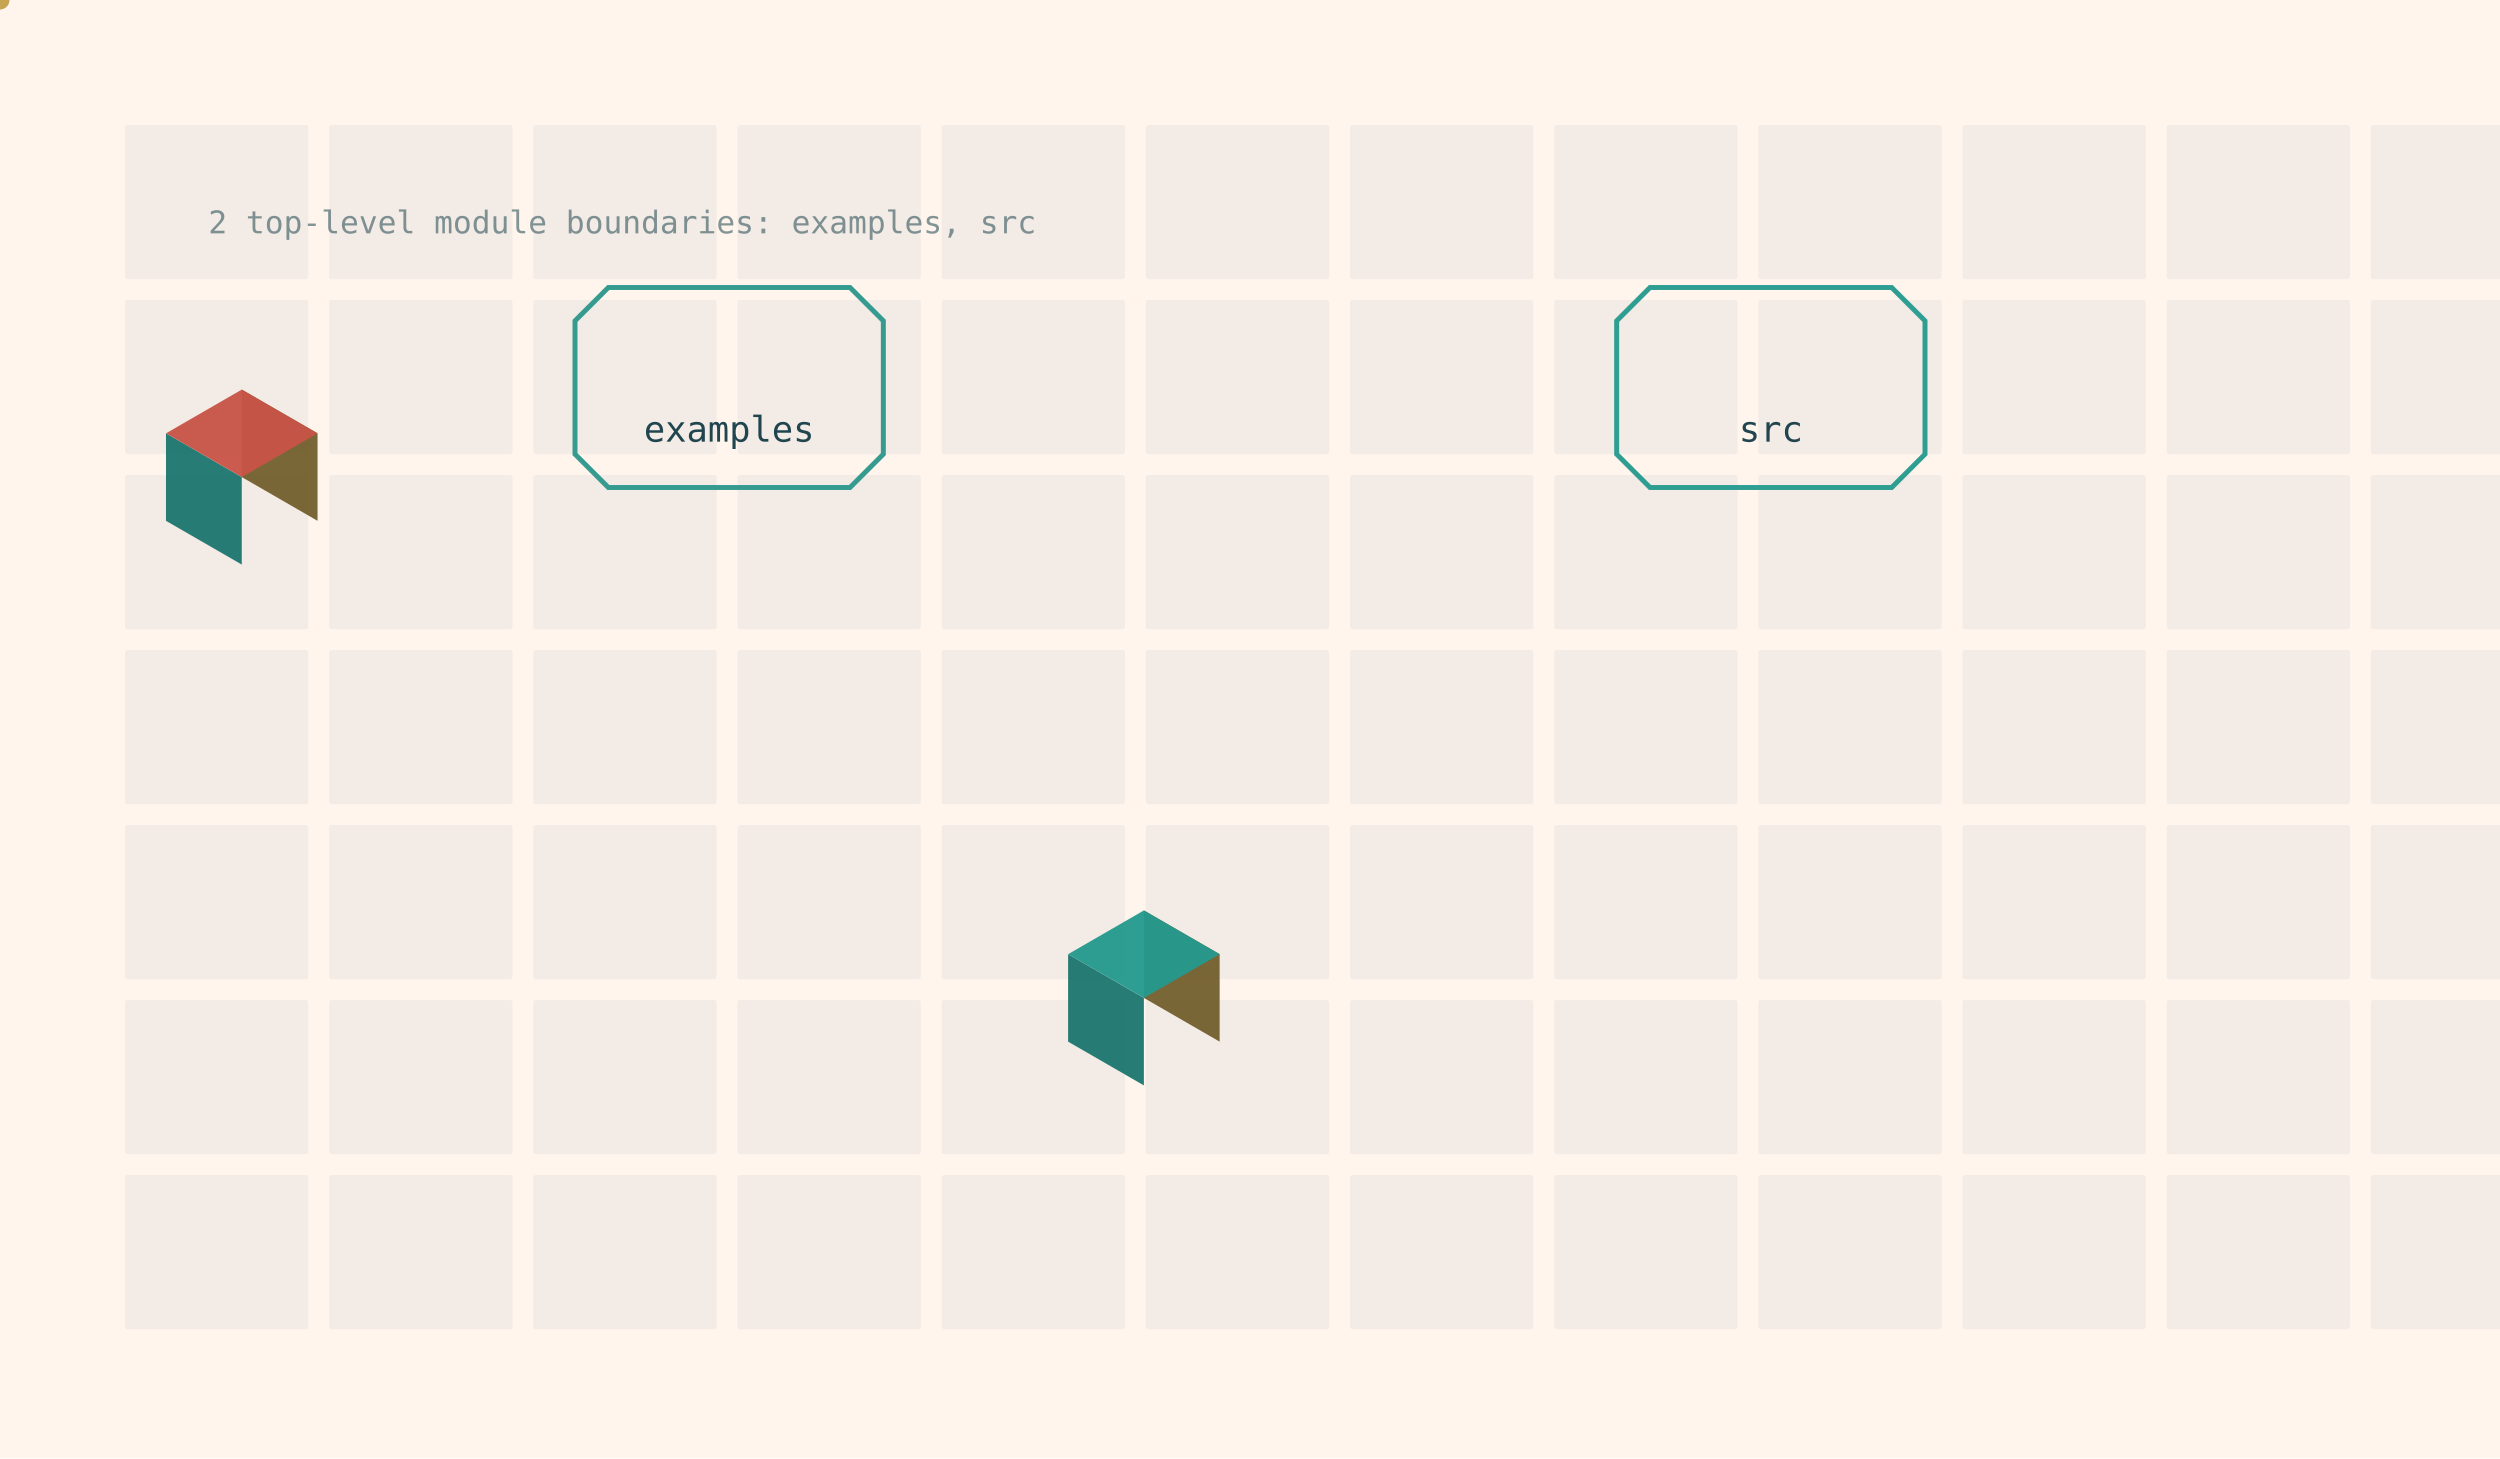
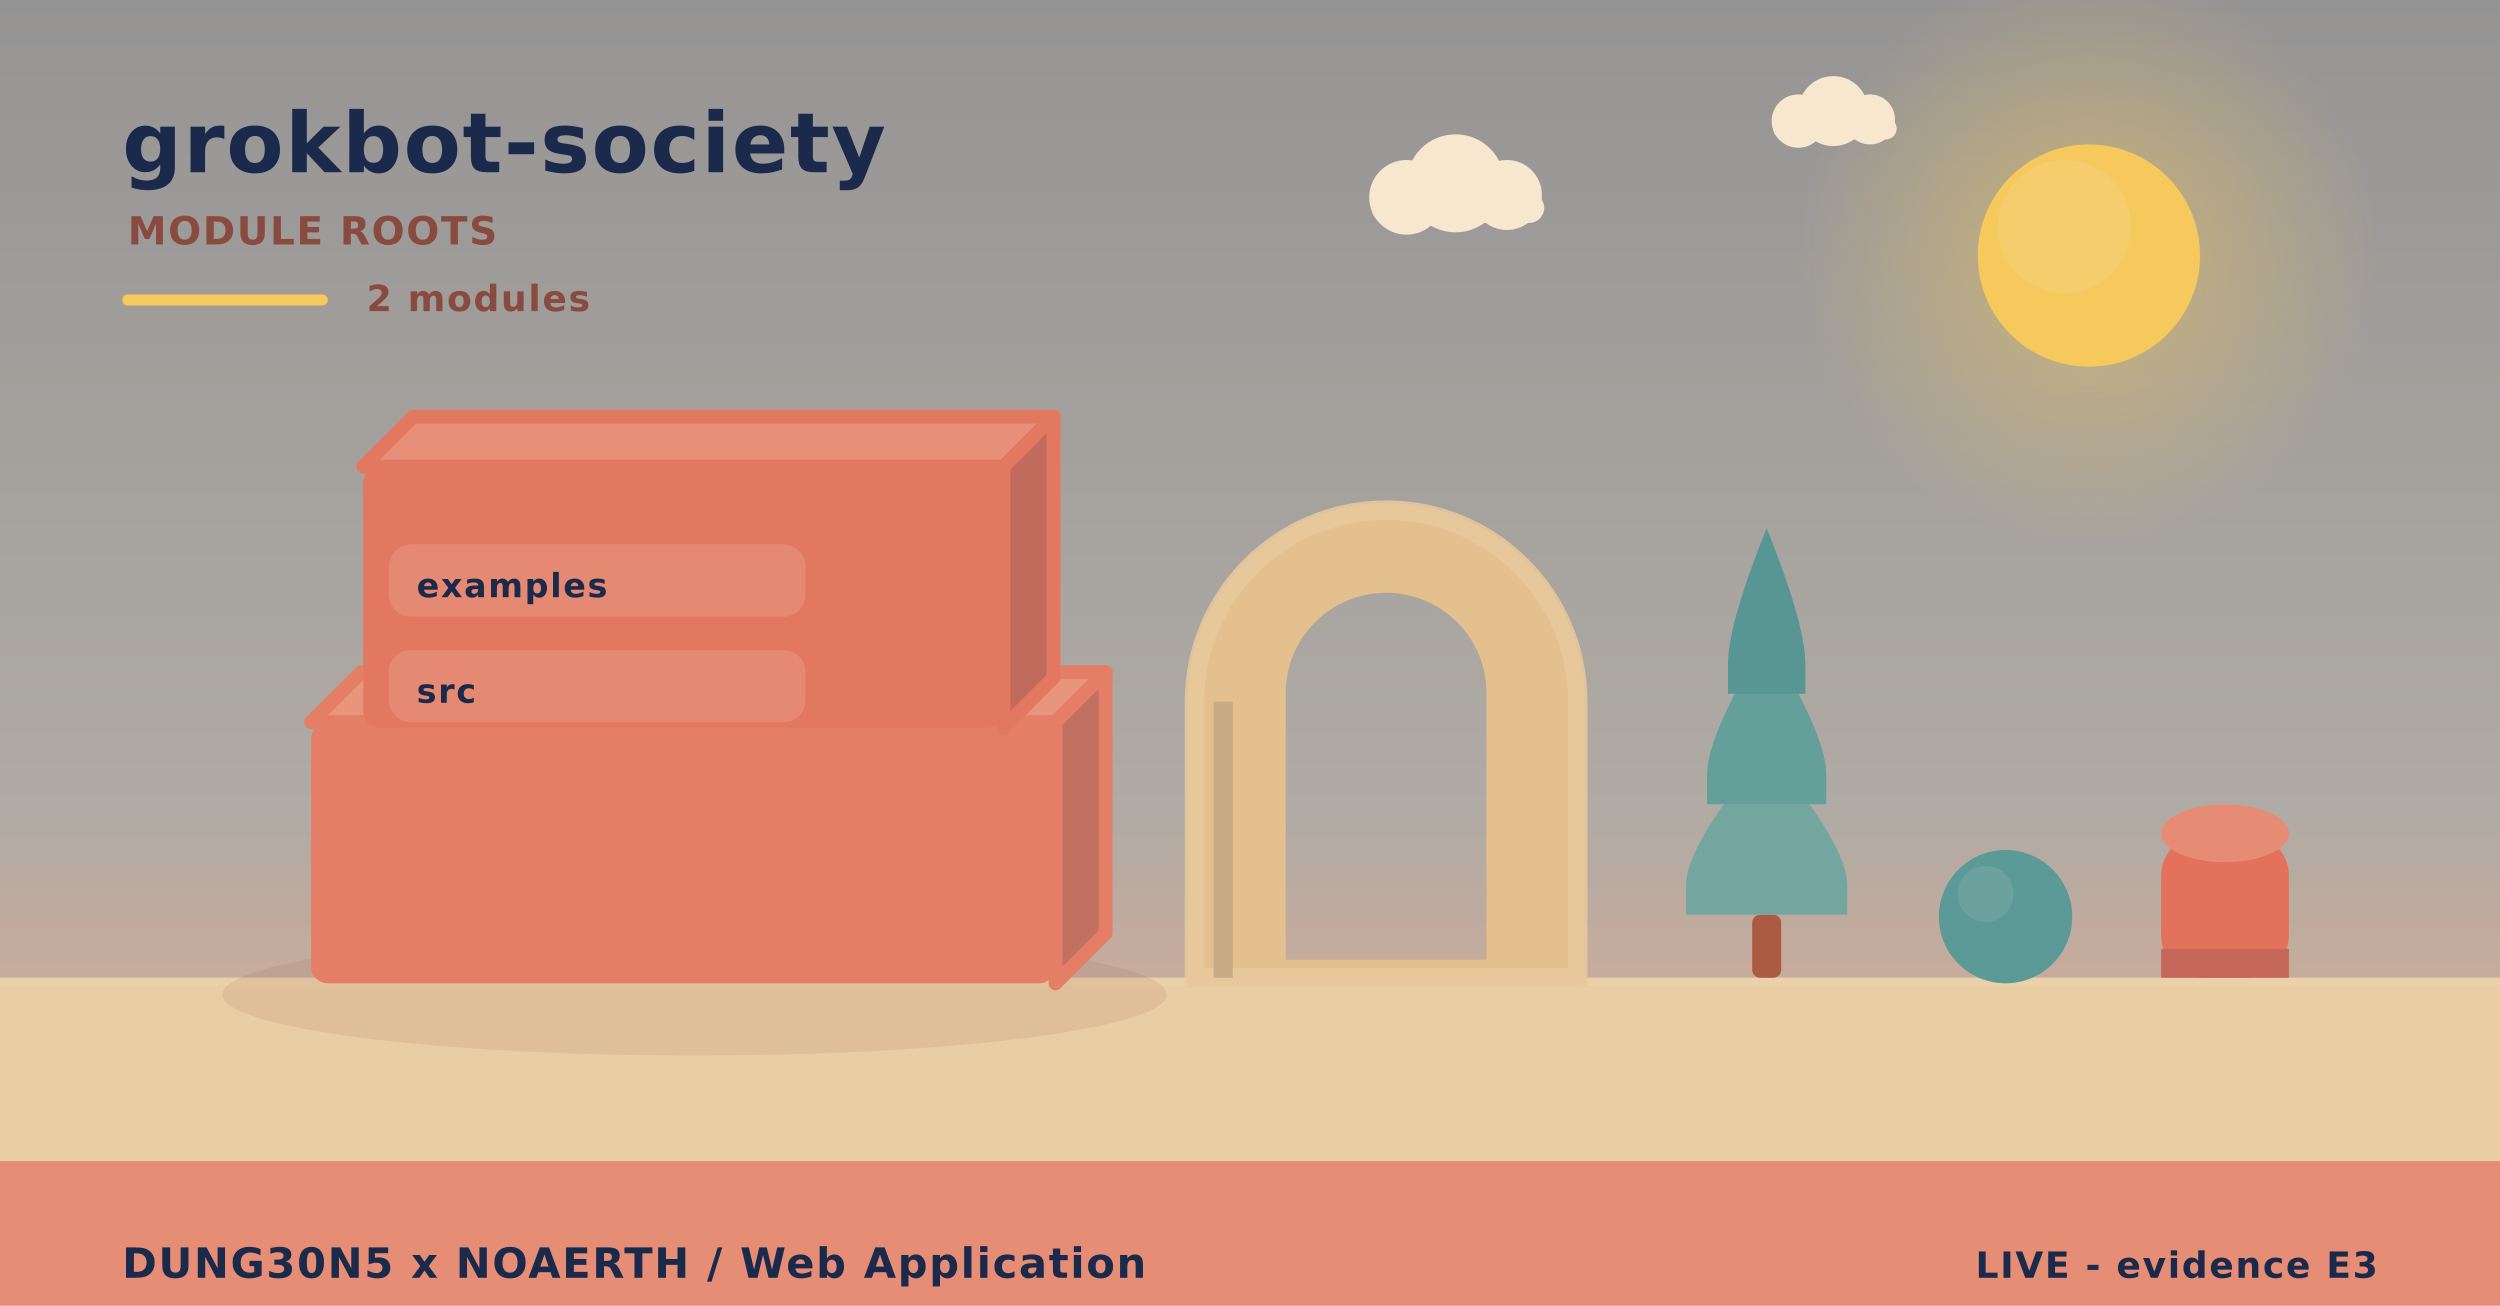
- <svg xmlns="http://www.w3.org/2000/svg" viewBox="0 0 1200 700" width="1200" height="700" role="img" aria-label="grokbot-society architecture">
-   <rect width="1200" height="700" fill="#fff5ed" />
-   <defs>
-     <linearGradient id="ga" x1="0" y1="0" x2="1" y2="1">
-       <stop offset="0%" stop-color="#c75346" />
-       <stop offset="100%" stop-color="#24998e" />
-     </linearGradient>
-   </defs>
-   <rect x="60.00" y="60.00" width="88.00" height="74.00" rx="1.20" fill="#09343f" opacity="0.05" />
-   <rect x="158.00" y="60.00" width="88.00" height="74.00" rx="1.20" fill="#09343f" opacity="0.05" />
-   <rect x="256.00" y="60.00" width="88.00" height="74.00" rx="1.20" fill="#09343f" opacity="0.05" />
-   <rect x="354.00" y="60.00" width="88.00" height="74.00" rx="1.20" fill="#09343f" opacity="0.05" />
-   <rect x="452.00" y="60.00" width="88.00" height="74.00" rx="1.20" fill="#09343f" opacity="0.05" />
-   <rect x="550.00" y="60.00" width="88.00" height="74.00" rx="1.20" fill="#09343f" opacity="0.05" />
-   <rect x="648.00" y="60.00" width="88.00" height="74.00" rx="1.20" fill="#09343f" opacity="0.05" />
-   <rect x="746.00" y="60.00" width="88.00" height="74.00" rx="1.20" fill="#09343f" opacity="0.05" />
-   <rect x="844.00" y="60.00" width="88.00" height="74.00" rx="1.20" fill="#09343f" opacity="0.05" />
-   <rect x="942.00" y="60.00" width="88.00" height="74.00" rx="1.20" fill="#09343f" opacity="0.05" />
-   <rect x="1040.00" y="60.00" width="88.00" height="74.00" rx="1.20" fill="#09343f" opacity="0.05" />
-   <rect x="1138.00" y="60.00" width="88.00" height="74.00" rx="1.20" fill="#09343f" opacity="0.05" />
-   <rect x="60.00" y="144.00" width="88.00" height="74.00" rx="1.20" fill="#09343f" opacity="0.05" />
-   <rect x="158.00" y="144.00" width="88.00" height="74.00" rx="1.20" fill="#09343f" opacity="0.05" />
-   <rect x="256.00" y="144.00" width="88.00" height="74.00" rx="1.20" fill="#09343f" opacity="0.05" />
-   <rect x="354.00" y="144.00" width="88.00" height="74.00" rx="1.20" fill="#09343f" opacity="0.05" />
-   <rect x="452.00" y="144.00" width="88.00" height="74.00" rx="1.20" fill="#09343f" opacity="0.05" />
-   <rect x="550.00" y="144.00" width="88.00" height="74.00" rx="1.20" fill="#09343f" opacity="0.05" />
-   <rect x="648.00" y="144.00" width="88.00" height="74.00" rx="1.20" fill="#09343f" opacity="0.05" />
-   <rect x="746.00" y="144.00" width="88.00" height="74.00" rx="1.20" fill="#09343f" opacity="0.05" />
-   <rect x="844.00" y="144.00" width="88.00" height="74.00" rx="1.20" fill="#09343f" opacity="0.05" />
-   <rect x="942.00" y="144.00" width="88.00" height="74.00" rx="1.20" fill="#09343f" opacity="0.05" />
-   <rect x="1040.00" y="144.00" width="88.00" height="74.00" rx="1.20" fill="#09343f" opacity="0.05" />
-   <rect x="1138.00" y="144.00" width="88.00" height="74.00" rx="1.20" fill="#09343f" opacity="0.05" />
-   <rect x="60.00" y="228.00" width="88.00" height="74.00" rx="1.20" fill="#09343f" opacity="0.05" />
-   <rect x="158.00" y="228.00" width="88.00" height="74.00" rx="1.20" fill="#09343f" opacity="0.05" />
-   <rect x="256.00" y="228.00" width="88.00" height="74.00" rx="1.20" fill="#09343f" opacity="0.05" />
-   <rect x="354.00" y="228.00" width="88.00" height="74.00" rx="1.20" fill="#09343f" opacity="0.05" />
-   <rect x="452.00" y="228.00" width="88.00" height="74.00" rx="1.20" fill="#09343f" opacity="0.05" />
-   <rect x="550.00" y="228.00" width="88.00" height="74.00" rx="1.20" fill="#09343f" opacity="0.05" />
-   <rect x="648.00" y="228.00" width="88.00" height="74.00" rx="1.20" fill="#09343f" opacity="0.05" />
-   <rect x="746.00" y="228.00" width="88.00" height="74.00" rx="1.20" fill="#09343f" opacity="0.05" />
-   <rect x="844.00" y="228.00" width="88.00" height="74.00" rx="1.20" fill="#09343f" opacity="0.05" />
-   <rect x="942.00" y="228.00" width="88.00" height="74.00" rx="1.20" fill="#09343f" opacity="0.05" />
-   <rect x="1040.00" y="228.00" width="88.00" height="74.00" rx="1.20" fill="#09343f" opacity="0.05" />
-   <rect x="1138.00" y="228.00" width="88.00" height="74.00" rx="1.20" fill="#09343f" opacity="0.05" />
-   <rect x="60.00" y="312.00" width="88.00" height="74.00" rx="1.20" fill="#09343f" opacity="0.05" />
-   <rect x="158.00" y="312.00" width="88.00" height="74.00" rx="1.20" fill="#09343f" opacity="0.05" />
-   <rect x="256.00" y="312.00" width="88.00" height="74.00" rx="1.20" fill="#09343f" opacity="0.05" />
-   <rect x="354.00" y="312.00" width="88.00" height="74.00" rx="1.20" fill="#09343f" opacity="0.05" />
-   <rect x="452.00" y="312.00" width="88.00" height="74.00" rx="1.20" fill="#09343f" opacity="0.05" />
-   <rect x="550.00" y="312.00" width="88.00" height="74.00" rx="1.20" fill="#09343f" opacity="0.05" />
-   <rect x="648.00" y="312.00" width="88.00" height="74.00" rx="1.20" fill="#09343f" opacity="0.05" />
-   <rect x="746.00" y="312.00" width="88.00" height="74.00" rx="1.20" fill="#09343f" opacity="0.05" />
-   <rect x="844.00" y="312.00" width="88.00" height="74.00" rx="1.20" fill="#09343f" opacity="0.05" />
-   <rect x="942.00" y="312.00" width="88.00" height="74.00" rx="1.20" fill="#09343f" opacity="0.05" />
-   <rect x="1040.00" y="312.00" width="88.00" height="74.00" rx="1.20" fill="#09343f" opacity="0.05" />
-   <rect x="1138.00" y="312.00" width="88.00" height="74.00" rx="1.20" fill="#09343f" opacity="0.05" />
-   <rect x="60.00" y="396.00" width="88.00" height="74.00" rx="1.20" fill="#09343f" opacity="0.05" />
-   <rect x="158.00" y="396.00" width="88.00" height="74.00" rx="1.20" fill="#09343f" opacity="0.05" />
-   <rect x="256.00" y="396.00" width="88.00" height="74.00" rx="1.20" fill="#09343f" opacity="0.05" />
-   <rect x="354.00" y="396.00" width="88.00" height="74.00" rx="1.20" fill="#09343f" opacity="0.05" />
-   <rect x="452.00" y="396.00" width="88.00" height="74.00" rx="1.20" fill="#09343f" opacity="0.05" />
-   <rect x="550.00" y="396.00" width="88.00" height="74.00" rx="1.20" fill="#09343f" opacity="0.05" />
-   <rect x="648.00" y="396.00" width="88.00" height="74.00" rx="1.20" fill="#09343f" opacity="0.05" />
-   <rect x="746.00" y="396.00" width="88.00" height="74.00" rx="1.20" fill="#09343f" opacity="0.05" />
-   <rect x="844.00" y="396.00" width="88.00" height="74.00" rx="1.20" fill="#09343f" opacity="0.05" />
-   <rect x="942.00" y="396.00" width="88.00" height="74.00" rx="1.20" fill="#09343f" opacity="0.05" />
-   <rect x="1040.00" y="396.00" width="88.00" height="74.00" rx="1.20" fill="#09343f" opacity="0.05" />
-   <rect x="1138.00" y="396.00" width="88.00" height="74.00" rx="1.20" fill="#09343f" opacity="0.05" />
-   <rect x="60.00" y="480.00" width="88.00" height="74.00" rx="1.20" fill="#09343f" opacity="0.05" />
-   <rect x="158.00" y="480.00" width="88.00" height="74.00" rx="1.20" fill="#09343f" opacity="0.05" />
-   <rect x="256.00" y="480.00" width="88.00" height="74.00" rx="1.20" fill="#09343f" opacity="0.05" />
-   <rect x="354.00" y="480.00" width="88.00" height="74.00" rx="1.20" fill="#09343f" opacity="0.05" />
-   <rect x="452.00" y="480.00" width="88.00" height="74.00" rx="1.20" fill="#09343f" opacity="0.05" />
-   <rect x="550.00" y="480.00" width="88.00" height="74.00" rx="1.20" fill="#09343f" opacity="0.05" />
-   <rect x="648.00" y="480.00" width="88.00" height="74.00" rx="1.20" fill="#09343f" opacity="0.05" />
-   <rect x="746.00" y="480.00" width="88.00" height="74.00" rx="1.20" fill="#09343f" opacity="0.05" />
-   <rect x="844.00" y="480.00" width="88.00" height="74.00" rx="1.20" fill="#09343f" opacity="0.05" />
-   <rect x="942.00" y="480.00" width="88.00" height="74.00" rx="1.20" fill="#09343f" opacity="0.05" />
-   <rect x="1040.00" y="480.00" width="88.00" height="74.00" rx="1.20" fill="#09343f" opacity="0.05" />
-   <rect x="1138.00" y="480.00" width="88.00" height="74.00" rx="1.20" fill="#09343f" opacity="0.05" />
-   <rect x="60.00" y="564.00" width="88.00" height="74.00" rx="1.20" fill="#09343f" opacity="0.05" />
-   <rect x="158.00" y="564.00" width="88.00" height="74.00" rx="1.20" fill="#09343f" opacity="0.05" />
-   <rect x="256.00" y="564.00" width="88.00" height="74.00" rx="1.20" fill="#09343f" opacity="0.05" />
-   <rect x="354.00" y="564.00" width="88.00" height="74.00" rx="1.20" fill="#09343f" opacity="0.05" />
-   <rect x="452.00" y="564.00" width="88.00" height="74.00" rx="1.20" fill="#09343f" opacity="0.05" />
-   <rect x="550.00" y="564.00" width="88.00" height="74.00" rx="1.20" fill="#09343f" opacity="0.05" />
-   <rect x="648.00" y="564.00" width="88.00" height="74.00" rx="1.20" fill="#09343f" opacity="0.05" />
-   <rect x="746.00" y="564.00" width="88.00" height="74.00" rx="1.20" fill="#09343f" opacity="0.05" />
-   <rect x="844.00" y="564.00" width="88.00" height="74.00" rx="1.20" fill="#09343f" opacity="0.05" />
-   <rect x="942.00" y="564.00" width="88.00" height="74.00" rx="1.20" fill="#09343f" opacity="0.05" />
-   <rect x="1040.00" y="564.00" width="88.00" height="74.00" rx="1.20" fill="#09343f" opacity="0.05" />
-   <rect x="1138.00" y="564.00" width="88.00" height="74.00" rx="1.20" fill="#09343f" opacity="0.05" />
-   <path d="M292.00,138.00 H408.00 L424.00,154.00 V218.00 L408.00,234.00 H292.00 L276.00,218.00 V154.00 Z" fill="none" stroke="rgba(199,83,70,0.550)" stroke-width="1.80" opacity="0.90" />
-   <polygon points="116.05,229.00 152.42,250.00 152.42,208.00 116.05,187.00" fill="#735f2e" opacity="0.95" />
-   <polygon points="79.67,250.00 116.05,271.00 116.05,229.00 79.67,208.00" fill="#1c776f" opacity="0.95" />
-   <polygon points="116.05,187.00 152.42,208.00 116.05,229.00 79.67,208.00" fill="#c75346" opacity="0.95" />
-   <text x="350" y="212" font-family="ui-monospace,Menlo,monospace" font-size="17" fill="rgba(9,52,63,0.900)" text-anchor="middle">examples</text>
+ <svg xmlns="http://www.w3.org/2000/svg" width="900" height="470" viewBox="0 0 900 470" role="img" aria-label="grokbot-society - how it is built">
+   <linearGradient id="skya" x1="0" y1="0" x2="0" y2="1">
+     <stop offset="0" stop-color="#959494" />
+     <stop offset="0.62" stop-color="#b0aba4" />
+     <stop offset="1" stop-color="#f3ad8a" />
+   </linearGradient>
+   <rect width="900" height="470" fill="url(#skya)" />
+   <radialGradient id="suna">
+     <stop offset="0.35" stop-color="#f5c95c" stop-opacity="0.34" />
+     <stop offset="1" stop-color="#f5c95c" stop-opacity="0" />
+   </radialGradient>
+   <circle cx="752" cy="92" r="104" fill="url(#suna)" />
+   <circle cx="752" cy="92" r="40" fill="#f5c95c" />
+   <circle cx="743.2" cy="81.6" r="24" fill="#f5d27e" opacity="0.5" />
  <g>
-     <path d="M292.00,138.00 H408.00 L424.00,154.00 V218.00 L408.00,234.00 H292.00 L276.00,218.00 V154.00 Z" fill="none" stroke="#24998e" stroke-width="2.40" opacity="0.90" />
-     <animate attributeName="opacity" values="0.25;1.0;0.25" dur="15.1s" begin="0.0s" repeatCount="indefinite" />
+     <circle cx="524" cy="66" r="17.64" fill="#f6e7ce" />
+     <circle cx="506.36" cy="71.04" r="13.44" fill="#f6e7ce" />
+     <circle cx="542.48" cy="70.2" r="12.6" fill="#f6e7ce" />
+     <rect x="493.76" y="69.36" width="62.16" height="10.92" rx="5.46" fill="#f6e7ce" />
+     <animateTransform attributeName="transform" type="translate" values="0 0;24 0;0 0" dur="36s" begin="0s" repeatCount="indefinite" />
  </g>
-   <g opacity="0.9">
-     <circle cx="0.00" cy="0.00" r="4.50" fill="#c7a350" opacity="1.00" />
-     <animateTransform attributeName="transform" type="translate" values="350.00,184.00 850.00,184.00" dur="5.033s" begin="0.0s" repeatCount="indefinite" />
-     <animateTransform attributeName="transform" type="translate" values="850.00,184.00 350.00,184.00" dur="5.033s" begin="2.517s" repeatCount="indefinite" />
+   <g>
+     <circle cx="660" cy="40" r="12.6" fill="#f6e7ce" />
+     <circle cx="647.4" cy="43.6" r="9.6" fill="#f6e7ce" />
+     <circle cx="673.2" cy="43" r="9" fill="#f6e7ce" />
+     <rect x="638.4" y="42.4" width="44.4" height="7.8" rx="3.9" fill="#f6e7ce" />
+     <animateTransform attributeName="transform" type="translate" values="0 0;-18 0;0 0" dur="46s" begin="3s" repeatCount="indefinite" />
  </g>
-   <path d="M792.00,138.00 H908.00 L924.00,154.00 V218.00 L908.00,234.00 H792.00 L776.00,218.00 V154.00 Z" fill="none" stroke="rgba(36,153,142,0.550)" stroke-width="1.80" opacity="0.90" />
-   <polygon points="549.06,479.00 585.43,500.00 585.43,458.00 549.06,437.00" fill="#735f2e" opacity="0.95" />
-   <polygon points="512.69,500.00 549.06,521.00 549.06,479.00 512.69,458.00" fill="#1c776f" opacity="0.95" />
-   <polygon points="549.06,437.00 585.43,458.00 549.06,479.00 512.69,458.00" fill="#24998e" opacity="0.95" />
-   <text x="850" y="212" font-family="ui-monospace,Menlo,monospace" font-size="17" fill="rgba(9,52,63,0.900)" text-anchor="middle">src</text>
+   <rect x="0" y="352" width="900" height="118" fill="#e9cda3" />
+   <rect x="0" y="352" width="900" height="3" fill="#ebd1a9" />
+   <text x="44" y="62" font-family="Verdana,DejaVu Sans,sans-serif" font-size="30" font-weight="700" letter-spacing="0.6" fill="#1b2a4a" text-anchor="start">grokbot-society</text>
+   <text x="46" y="88" font-family="Verdana,DejaVu Sans,sans-serif" font-size="14" font-weight="700" letter-spacing="0.6" fill="#894b3f" text-anchor="start">MODULE ROOTS</text>
+   <rect x="44" y="106" width="74" height="4" rx="2" fill="#f5c95c" />
+   <text x="132" y="112" font-family="Verdana,DejaVu Sans,sans-serif" font-size="13" font-weight="700" letter-spacing="0.6" fill="#894b3f" text-anchor="start">2 modules</text>
+   <ellipse cx="250" cy="358" rx="170" ry="22" fill="rgba(138,90,68,0.11)" />
+   <path d="M112,260 L380,260 L398,242 L130,242 Z" fill="#e8957d" stroke="#e47e66" stroke-width="5" stroke-linejoin="round" />
+   <path d="M380,260 L398,242 L398,336 L380,354 Z" fill="#c27061" stroke="#e47e66" stroke-width="5" stroke-linejoin="round" />
+   <rect x="112" y="260" width="268" height="94" rx="6" fill="#e47e66" />
+   <path d="M130.76,168 L361.24,168 L379.24,150 L148.76,150 Z" fill="#e79079" stroke="#e37861" stroke-width="5" stroke-linejoin="round" />
+   <path d="M361.24,168 L379.24,150 L379.24,244 L361.24,262 Z" fill="#c16b5d" stroke="#e37861" stroke-width="5" stroke-linejoin="round" />
+   <rect x="130.76" y="168" width="230.48" height="94" rx="6" fill="#e37861" />
+   <rect x="140" y="196" width="150" height="26" rx="8" fill="rgba(246,231,206,0.16)" opacity="0.94" />
  <g>
-     <path d="M792.00,138.00 H908.00 L924.00,154.00 V218.00 L908.00,234.00 H792.00 L776.00,218.00 V154.00 Z" fill="none" stroke="#24998e" stroke-width="2.40" opacity="0.90" />
-     <animate attributeName="opacity" values="0.25;1.0;0.25" dur="15.1s" begin="0.45s" repeatCount="indefinite" />
+     <text x="150" y="215" font-family="Verdana,DejaVu Sans,sans-serif" font-size="12" font-weight="700" letter-spacing="0.6" fill="#1b2a4a" text-anchor="start">examples</text>
+     <animateTransform attributeName="transform" type="translate" values="0 10;0 0" dur="0.7s" begin="0.3s" fill="freeze" />
  </g>
-   <g opacity="0.9">
-     <circle cx="0.00" cy="0.00" r="4.50" fill="#c7a350" opacity="1.00" />
-     <animateTransform attributeName="transform" type="translate" values="850.00,184.00 850.00,184.00" dur="5.033s" begin="0.3s" repeatCount="indefinite" />
-     <animateTransform attributeName="transform" type="translate" values="850.00,184.00 850.00,184.00" dur="5.033s" begin="2.817s" repeatCount="indefinite" />
+   <rect x="140" y="234" width="150" height="26" rx="8" fill="rgba(246,231,206,0.16)" opacity="0.94" />
+   <g>
+     <text x="150" y="253" font-family="Verdana,DejaVu Sans,sans-serif" font-size="12" font-weight="700" letter-spacing="0.6" fill="#1b2a4a" text-anchor="start">src</text>
+     <animateTransform attributeName="transform" type="translate" values="0 10;0 0" dur="0.7s" begin="0.5s" fill="freeze" />
  </g>
-   <text x="100" y="112" font-family="ui-monospace,Menlo,monospace" font-size="15" fill="rgba(9,52,63,0.500)">2 top-level module boundaries: examples, src</text>
+   <path d="M430,352 L430,252.64 A69,69 0 0 1 568,252.64 L568,352 Z M460.36,348 L460.36,249.55 A38.64,38.64 0 0 1 537.64,249.55 L537.64,348 Z" fill="#e3c08d" fill-rule="evenodd" stroke="#e3c08d" stroke-width="5" stroke-linejoin="round" />
+   <path d="M430,352 L430,252.64 A69,69 0 0 1 568,252.64 L568,352 Z" fill="none" stroke="#e8c99d" stroke-width="7" stroke-linecap="round" opacity="0.85" />
+   <rect x="436.9" y="252.64" width="6.9" height="99.36" fill="#c7ab84" />
+   <rect x="630.78" y="329.28" width="10.44" height="22.72" rx="2.9" fill="#ac5b43" />
+   <path d="M636,269.64 Q607,304.23 607,318.54 Q607,329.28 607,329.28 L665,329.28 Q665,329.28 665,318.54 Q665,304.23 636,269.64 Z" fill="#74a6a0" />
+   <path d="M636,229.88 Q614.54,264.47 614.54,278.78 Q614.54,289.52 614.54,289.52 L657.46,289.52 Q657.46,289.52 657.46,278.78 Q657.46,264.47 636,229.88 Z" fill="#649f9a" />
+   <path d="M636,190.12 Q622.08,224.71 622.08,239.02 Q622.08,249.76 622.08,249.76 L649.92,249.76 Q649.92,249.76 649.92,239.02 Q649.92,224.71 636,190.12 Z" fill="#589694" />
+   <circle cx="722" cy="330" r="24" fill="#5b9a97" />
+   <circle cx="714.8" cy="321.84" r="10.08" fill="#7aa9a2" opacity="0.55" />
+   <rect x="778" y="300" width="46" height="52" rx="15.33" fill="#e2725b" />
+   <ellipse cx="801" cy="300" rx="23" ry="10.4" fill="#e68c74" />
+   <rect x="778" y="341.6" width="46" height="10.4" fill="#c66859" />
+   <rect x="0" y="418" width="900" height="52" rx="0" fill="#e68972" opacity="0.94" />
+   <text x="44" y="460" font-family="Verdana,DejaVu Sans,sans-serif" font-size="15" font-weight="700" letter-spacing="0.6" fill="#1b2a4a" text-anchor="start">DUNG30N5 x NOAERTH  /  Web Application</text>
+   <text x="856" y="460" font-family="Verdana,DejaVu Sans,sans-serif" font-size="13" font-weight="700" letter-spacing="0.6" fill="#1b2a4a" text-anchor="end">LIVE  -  evidence E3</text>
</svg>
